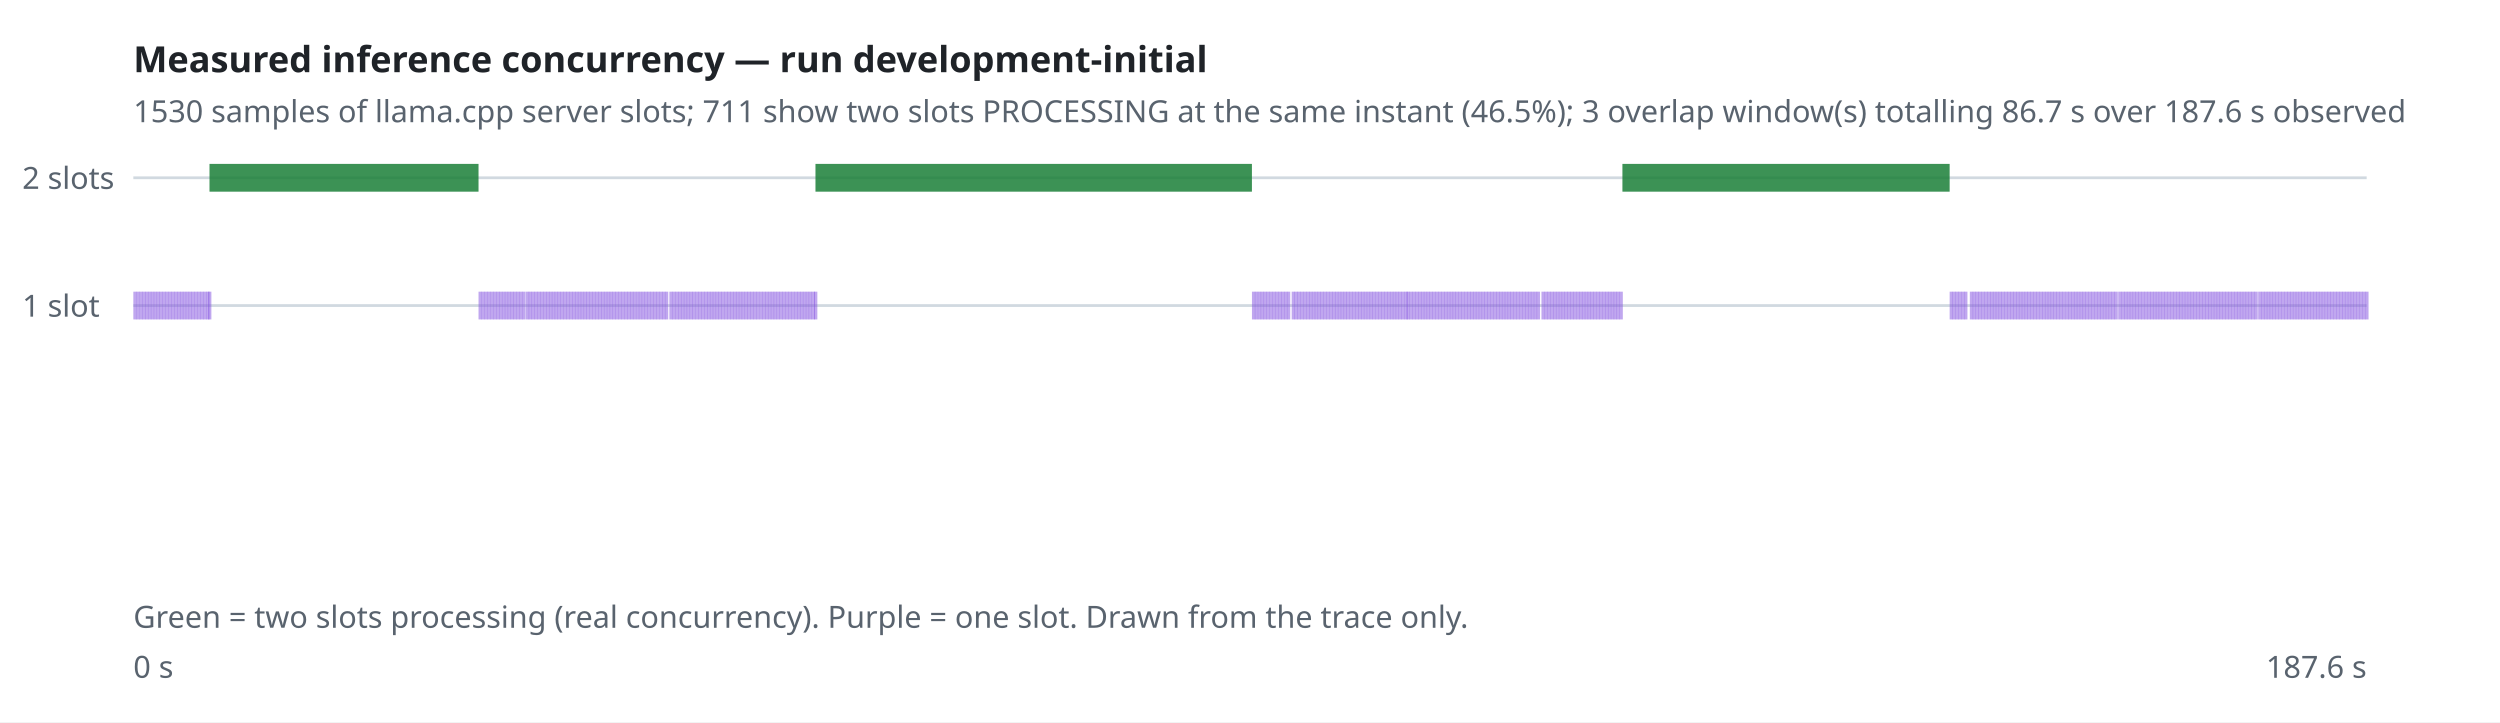
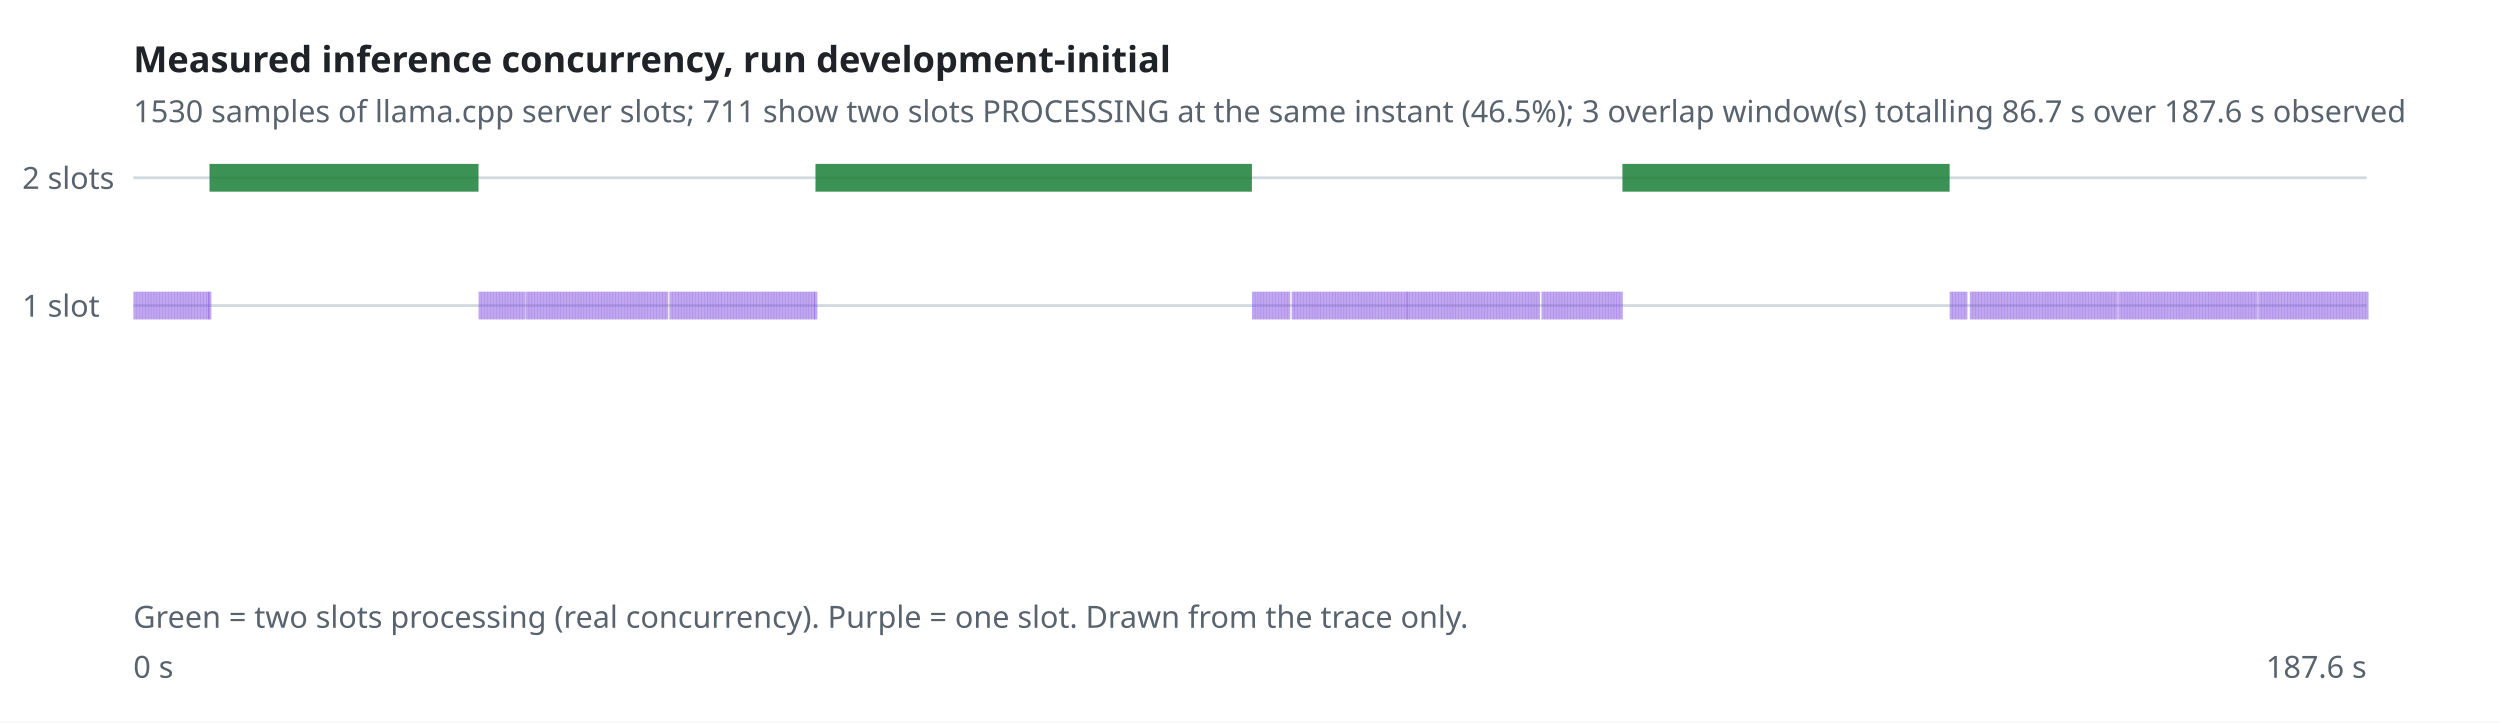
<svg xmlns="http://www.w3.org/2000/svg" viewBox="0 0 900 260" width="900" height="260" role="img" aria-label="Measured inference concurrency">
  <style>text{font:13px ui-sans-serif,system-ui,sans-serif;fill:#1f2328}.s{font-size:11px;fill:#59636e}.k{font-weight:600}</style>
  <rect width="900" height="260" fill="#ffffff" />
-   <text x="48" y="26" class="k">Measured inference concurrency — run development-initial</text>
+   <text x="48" y="26" class="k">Measured inference concurrency, run development-initial</text>
  <text x="48" y="44" class="s">1530 samples of llama.cpp server slots; 711 show two slots PROCESSING at the same instant (46.5%); 3 overlap window(s) totalling 86.7 s over 187.6 s observed</text>
  <line x1="48" y1="110" x2="852" y2="110" stroke="#d1d9e0" />
  <text x="8" y="114" class="s">1 slot</text>
  <line x1="48" y1="64" x2="852" y2="64" stroke="#d1d9e0" />
  <text x="8" y="68" class="s">2 slots</text>
  <rect x="75.42" y="59" width="96.85" height="10" fill="#1a7f37" opacity="0.85" />
  <rect x="293.57" y="59" width="157.12" height="10" fill="#1a7f37" opacity="0.85" />
  <rect x="584.07" y="59" width="117.80" height="10" fill="#1a7f37" opacity="0.85" />
  <rect x="48.00" y="105" width="1.2" height="10" fill="#8250df" opacity="0.5" />
  <rect x="49.06" y="105" width="1.2" height="10" fill="#8250df" opacity="0.5" />
  <rect x="50.13" y="105" width="1.2" height="10" fill="#8250df" opacity="0.5" />
  <rect x="51.17" y="105" width="1.2" height="10" fill="#8250df" opacity="0.5" />
  <rect x="52.21" y="105" width="1.2" height="10" fill="#8250df" opacity="0.5" />
  <rect x="53.26" y="105" width="1.2" height="10" fill="#8250df" opacity="0.5" />
  <rect x="54.31" y="105" width="1.2" height="10" fill="#8250df" opacity="0.5" />
  <rect x="55.35" y="105" width="1.2" height="10" fill="#8250df" opacity="0.5" />
  <rect x="56.40" y="105" width="1.2" height="10" fill="#8250df" opacity="0.5" />
  <rect x="57.45" y="105" width="1.2" height="10" fill="#8250df" opacity="0.5" />
  <rect x="58.51" y="105" width="1.2" height="10" fill="#8250df" opacity="0.5" />
  <rect x="59.56" y="105" width="1.2" height="10" fill="#8250df" opacity="0.5" />
  <rect x="60.61" y="105" width="1.2" height="10" fill="#8250df" opacity="0.5" />
  <rect x="61.65" y="105" width="1.2" height="10" fill="#8250df" opacity="0.5" />
  <rect x="62.69" y="105" width="1.2" height="10" fill="#8250df" opacity="0.5" />
  <rect x="63.74" y="105" width="1.2" height="10" fill="#8250df" opacity="0.5" />
  <rect x="64.79" y="105" width="1.2" height="10" fill="#8250df" opacity="0.5" />
  <rect x="65.83" y="105" width="1.2" height="10" fill="#8250df" opacity="0.5" />
  <rect x="66.88" y="105" width="1.2" height="10" fill="#8250df" opacity="0.5" />
  <rect x="67.93" y="105" width="1.2" height="10" fill="#8250df" opacity="0.5" />
  <rect x="68.97" y="105" width="1.2" height="10" fill="#8250df" opacity="0.5" />
  <rect x="70.02" y="105" width="1.2" height="10" fill="#8250df" opacity="0.5" />
  <rect x="71.07" y="105" width="1.2" height="10" fill="#8250df" opacity="0.5" />
  <rect x="72.11" y="105" width="1.2" height="10" fill="#8250df" opacity="0.5" />
  <rect x="73.15" y="105" width="1.2" height="10" fill="#8250df" opacity="0.5" />
  <rect x="74.20" y="105" width="1.2" height="10" fill="#8250df" opacity="0.5" />
  <rect x="74.90" y="105" width="1.2" height="10" fill="#8250df" opacity="0.5" />
  <rect x="172.27" y="105" width="1.2" height="10" fill="#8250df" opacity="0.5" />
  <rect x="173.32" y="105" width="1.2" height="10" fill="#8250df" opacity="0.5" />
  <rect x="174.37" y="105" width="1.2" height="10" fill="#8250df" opacity="0.5" />
  <rect x="175.42" y="105" width="1.2" height="10" fill="#8250df" opacity="0.5" />
  <rect x="176.48" y="105" width="1.2" height="10" fill="#8250df" opacity="0.5" />
  <rect x="177.53" y="105" width="1.2" height="10" fill="#8250df" opacity="0.5" />
  <rect x="178.59" y="105" width="1.2" height="10" fill="#8250df" opacity="0.5" />
  <rect x="179.64" y="105" width="1.2" height="10" fill="#8250df" opacity="0.5" />
  <rect x="180.69" y="105" width="1.2" height="10" fill="#8250df" opacity="0.5" />
  <rect x="181.73" y="105" width="1.2" height="10" fill="#8250df" opacity="0.5" />
  <rect x="182.78" y="105" width="1.2" height="10" fill="#8250df" opacity="0.5" />
  <rect x="183.83" y="105" width="1.2" height="10" fill="#8250df" opacity="0.5" />
  <rect x="184.87" y="105" width="1.2" height="10" fill="#8250df" opacity="0.5" />
  <rect x="185.92" y="105" width="1.2" height="10" fill="#8250df" opacity="0.5" />
  <rect x="186.96" y="105" width="1.2" height="10" fill="#8250df" opacity="0.5" />
  <rect x="188.01" y="105" width="1.2" height="10" fill="#8250df" opacity="0.5" />
  <rect x="189.31" y="105" width="1.2" height="10" fill="#8250df" opacity="0.5" />
  <rect x="190.34" y="105" width="1.2" height="10" fill="#8250df" opacity="0.5" />
  <rect x="191.38" y="105" width="1.2" height="10" fill="#8250df" opacity="0.5" />
  <rect x="192.42" y="105" width="1.2" height="10" fill="#8250df" opacity="0.5" />
  <rect x="193.46" y="105" width="1.2" height="10" fill="#8250df" opacity="0.5" />
  <rect x="194.50" y="105" width="1.2" height="10" fill="#8250df" opacity="0.5" />
  <rect x="195.54" y="105" width="1.2" height="10" fill="#8250df" opacity="0.5" />
  <rect x="196.58" y="105" width="1.2" height="10" fill="#8250df" opacity="0.5" />
  <rect x="197.63" y="105" width="1.2" height="10" fill="#8250df" opacity="0.5" />
  <rect x="198.66" y="105" width="1.2" height="10" fill="#8250df" opacity="0.5" />
  <rect x="199.70" y="105" width="1.2" height="10" fill="#8250df" opacity="0.5" />
  <rect x="200.74" y="105" width="1.2" height="10" fill="#8250df" opacity="0.5" />
  <rect x="201.78" y="105" width="1.2" height="10" fill="#8250df" opacity="0.5" />
  <rect x="202.82" y="105" width="1.2" height="10" fill="#8250df" opacity="0.5" />
  <rect x="203.86" y="105" width="1.2" height="10" fill="#8250df" opacity="0.5" />
  <rect x="204.90" y="105" width="1.2" height="10" fill="#8250df" opacity="0.5" />
  <rect x="205.94" y="105" width="1.2" height="10" fill="#8250df" opacity="0.5" />
  <rect x="206.99" y="105" width="1.2" height="10" fill="#8250df" opacity="0.5" />
  <rect x="208.03" y="105" width="1.2" height="10" fill="#8250df" opacity="0.5" />
  <rect x="209.07" y="105" width="1.2" height="10" fill="#8250df" opacity="0.5" />
  <rect x="210.12" y="105" width="1.2" height="10" fill="#8250df" opacity="0.5" />
  <rect x="211.16" y="105" width="1.2" height="10" fill="#8250df" opacity="0.5" />
  <rect x="212.20" y="105" width="1.2" height="10" fill="#8250df" opacity="0.5" />
  <rect x="213.24" y="105" width="1.2" height="10" fill="#8250df" opacity="0.5" />
  <rect x="214.29" y="105" width="1.2" height="10" fill="#8250df" opacity="0.5" />
  <rect x="215.33" y="105" width="1.2" height="10" fill="#8250df" opacity="0.5" />
  <rect x="216.37" y="105" width="1.2" height="10" fill="#8250df" opacity="0.5" />
  <rect x="217.41" y="105" width="1.2" height="10" fill="#8250df" opacity="0.5" />
  <rect x="218.45" y="105" width="1.2" height="10" fill="#8250df" opacity="0.5" />
  <rect x="219.49" y="105" width="1.2" height="10" fill="#8250df" opacity="0.5" />
  <rect x="220.54" y="105" width="1.2" height="10" fill="#8250df" opacity="0.5" />
  <rect x="221.58" y="105" width="1.2" height="10" fill="#8250df" opacity="0.5" />
  <rect x="222.62" y="105" width="1.2" height="10" fill="#8250df" opacity="0.5" />
  <rect x="223.67" y="105" width="1.2" height="10" fill="#8250df" opacity="0.5" />
  <rect x="224.72" y="105" width="1.2" height="10" fill="#8250df" opacity="0.5" />
  <rect x="225.76" y="105" width="1.2" height="10" fill="#8250df" opacity="0.5" />
  <rect x="226.81" y="105" width="1.2" height="10" fill="#8250df" opacity="0.5" />
  <rect x="227.85" y="105" width="1.2" height="10" fill="#8250df" opacity="0.5" />
  <rect x="228.93" y="105" width="1.2" height="10" fill="#8250df" opacity="0.5" />
  <rect x="229.97" y="105" width="1.2" height="10" fill="#8250df" opacity="0.5" />
  <rect x="231.02" y="105" width="1.2" height="10" fill="#8250df" opacity="0.5" />
  <rect x="232.06" y="105" width="1.2" height="10" fill="#8250df" opacity="0.5" />
  <rect x="233.11" y="105" width="1.2" height="10" fill="#8250df" opacity="0.5" />
  <rect x="234.16" y="105" width="1.2" height="10" fill="#8250df" opacity="0.5" />
  <rect x="235.20" y="105" width="1.2" height="10" fill="#8250df" opacity="0.5" />
  <rect x="236.24" y="105" width="1.2" height="10" fill="#8250df" opacity="0.5" />
  <rect x="237.29" y="105" width="1.2" height="10" fill="#8250df" opacity="0.5" />
  <rect x="238.33" y="105" width="1.2" height="10" fill="#8250df" opacity="0.5" />
  <rect x="239.37" y="105" width="1.2" height="10" fill="#8250df" opacity="0.5" />
  <rect x="240.97" y="105" width="1.2" height="10" fill="#8250df" opacity="0.5" />
  <rect x="242.01" y="105" width="1.2" height="10" fill="#8250df" opacity="0.5" />
  <rect x="243.06" y="105" width="1.2" height="10" fill="#8250df" opacity="0.5" />
  <rect x="244.10" y="105" width="1.2" height="10" fill="#8250df" opacity="0.5" />
  <rect x="245.14" y="105" width="1.2" height="10" fill="#8250df" opacity="0.5" />
  <rect x="246.18" y="105" width="1.2" height="10" fill="#8250df" opacity="0.5" />
  <rect x="247.22" y="105" width="1.2" height="10" fill="#8250df" opacity="0.5" />
  <rect x="248.27" y="105" width="1.2" height="10" fill="#8250df" opacity="0.5" />
  <rect x="249.30" y="105" width="1.2" height="10" fill="#8250df" opacity="0.5" />
  <rect x="250.36" y="105" width="1.2" height="10" fill="#8250df" opacity="0.5" />
  <rect x="251.40" y="105" width="1.2" height="10" fill="#8250df" opacity="0.5" />
  <rect x="252.44" y="105" width="1.2" height="10" fill="#8250df" opacity="0.5" />
  <rect x="253.48" y="105" width="1.2" height="10" fill="#8250df" opacity="0.5" />
  <rect x="254.52" y="105" width="1.2" height="10" fill="#8250df" opacity="0.5" />
  <rect x="255.56" y="105" width="1.2" height="10" fill="#8250df" opacity="0.5" />
  <rect x="256.60" y="105" width="1.2" height="10" fill="#8250df" opacity="0.5" />
  <rect x="257.65" y="105" width="1.2" height="10" fill="#8250df" opacity="0.5" />
  <rect x="258.69" y="105" width="1.2" height="10" fill="#8250df" opacity="0.5" />
  <rect x="259.73" y="105" width="1.2" height="10" fill="#8250df" opacity="0.5" />
  <rect x="260.78" y="105" width="1.2" height="10" fill="#8250df" opacity="0.5" />
  <rect x="261.82" y="105" width="1.2" height="10" fill="#8250df" opacity="0.5" />
  <rect x="262.86" y="105" width="1.2" height="10" fill="#8250df" opacity="0.5" />
  <rect x="263.90" y="105" width="1.2" height="10" fill="#8250df" opacity="0.5" />
  <rect x="264.93" y="105" width="1.2" height="10" fill="#8250df" opacity="0.5" />
  <rect x="265.98" y="105" width="1.2" height="10" fill="#8250df" opacity="0.5" />
  <rect x="267.02" y="105" width="1.2" height="10" fill="#8250df" opacity="0.5" />
  <rect x="268.07" y="105" width="1.2" height="10" fill="#8250df" opacity="0.5" />
  <rect x="269.11" y="105" width="1.2" height="10" fill="#8250df" opacity="0.5" />
  <rect x="270.15" y="105" width="1.2" height="10" fill="#8250df" opacity="0.5" />
  <rect x="271.19" y="105" width="1.2" height="10" fill="#8250df" opacity="0.5" />
  <rect x="272.23" y="105" width="1.2" height="10" fill="#8250df" opacity="0.5" />
  <rect x="273.31" y="105" width="1.2" height="10" fill="#8250df" opacity="0.5" />
  <rect x="274.36" y="105" width="1.2" height="10" fill="#8250df" opacity="0.5" />
  <rect x="275.41" y="105" width="1.2" height="10" fill="#8250df" opacity="0.5" />
  <rect x="276.45" y="105" width="1.2" height="10" fill="#8250df" opacity="0.5" />
  <rect x="277.50" y="105" width="1.2" height="10" fill="#8250df" opacity="0.5" />
  <rect x="278.54" y="105" width="1.2" height="10" fill="#8250df" opacity="0.5" />
  <rect x="279.59" y="105" width="1.2" height="10" fill="#8250df" opacity="0.5" />
  <rect x="280.64" y="105" width="1.2" height="10" fill="#8250df" opacity="0.5" />
  <rect x="281.68" y="105" width="1.2" height="10" fill="#8250df" opacity="0.5" />
  <rect x="282.73" y="105" width="1.2" height="10" fill="#8250df" opacity="0.5" />
  <rect x="283.78" y="105" width="1.2" height="10" fill="#8250df" opacity="0.5" />
  <rect x="284.83" y="105" width="1.2" height="10" fill="#8250df" opacity="0.5" />
  <rect x="285.89" y="105" width="1.2" height="10" fill="#8250df" opacity="0.5" />
  <rect x="286.94" y="105" width="1.2" height="10" fill="#8250df" opacity="0.5" />
  <rect x="287.99" y="105" width="1.2" height="10" fill="#8250df" opacity="0.5" />
  <rect x="289.04" y="105" width="1.2" height="10" fill="#8250df" opacity="0.5" />
  <rect x="290.09" y="105" width="1.2" height="10" fill="#8250df" opacity="0.5" />
  <rect x="291.14" y="105" width="1.2" height="10" fill="#8250df" opacity="0.5" />
  <rect x="292.19" y="105" width="1.2" height="10" fill="#8250df" opacity="0.5" />
  <rect x="293.05" y="105" width="1.2" height="10" fill="#8250df" opacity="0.5" />
  <rect x="450.70" y="105" width="1.2" height="10" fill="#8250df" opacity="0.5" />
  <rect x="451.74" y="105" width="1.2" height="10" fill="#8250df" opacity="0.5" />
  <rect x="452.81" y="105" width="1.2" height="10" fill="#8250df" opacity="0.5" />
  <rect x="453.86" y="105" width="1.2" height="10" fill="#8250df" opacity="0.5" />
  <rect x="454.90" y="105" width="1.2" height="10" fill="#8250df" opacity="0.5" />
  <rect x="455.95" y="105" width="1.2" height="10" fill="#8250df" opacity="0.5" />
  <rect x="457.00" y="105" width="1.2" height="10" fill="#8250df" opacity="0.5" />
  <rect x="458.05" y="105" width="1.2" height="10" fill="#8250df" opacity="0.5" />
  <rect x="459.10" y="105" width="1.2" height="10" fill="#8250df" opacity="0.5" />
  <rect x="460.15" y="105" width="1.2" height="10" fill="#8250df" opacity="0.5" />
  <rect x="461.19" y="105" width="1.2" height="10" fill="#8250df" opacity="0.5" />
  <rect x="462.25" y="105" width="1.2" height="10" fill="#8250df" opacity="0.5" />
  <rect x="463.29" y="105" width="1.2" height="10" fill="#8250df" opacity="0.5" />
  <rect x="465.00" y="105" width="1.2" height="10" fill="#8250df" opacity="0.5" />
  <rect x="466.04" y="105" width="1.2" height="10" fill="#8250df" opacity="0.5" />
  <rect x="467.07" y="105" width="1.2" height="10" fill="#8250df" opacity="0.5" />
  <rect x="468.11" y="105" width="1.2" height="10" fill="#8250df" opacity="0.5" />
  <rect x="469.15" y="105" width="1.2" height="10" fill="#8250df" opacity="0.5" />
  <rect x="470.20" y="105" width="1.2" height="10" fill="#8250df" opacity="0.5" />
  <rect x="471.24" y="105" width="1.2" height="10" fill="#8250df" opacity="0.5" />
  <rect x="472.28" y="105" width="1.2" height="10" fill="#8250df" opacity="0.5" />
  <rect x="473.31" y="105" width="1.2" height="10" fill="#8250df" opacity="0.5" />
  <rect x="474.35" y="105" width="1.2" height="10" fill="#8250df" opacity="0.5" />
  <rect x="475.39" y="105" width="1.2" height="10" fill="#8250df" opacity="0.5" />
  <rect x="476.43" y="105" width="1.2" height="10" fill="#8250df" opacity="0.5" />
  <rect x="477.47" y="105" width="1.2" height="10" fill="#8250df" opacity="0.5" />
  <rect x="478.51" y="105" width="1.2" height="10" fill="#8250df" opacity="0.5" />
  <rect x="479.55" y="105" width="1.2" height="10" fill="#8250df" opacity="0.5" />
  <rect x="480.59" y="105" width="1.2" height="10" fill="#8250df" opacity="0.5" />
  <rect x="481.63" y="105" width="1.2" height="10" fill="#8250df" opacity="0.5" />
  <rect x="482.67" y="105" width="1.2" height="10" fill="#8250df" opacity="0.5" />
  <rect x="483.71" y="105" width="1.2" height="10" fill="#8250df" opacity="0.5" />
  <rect x="484.74" y="105" width="1.2" height="10" fill="#8250df" opacity="0.5" />
  <rect x="485.79" y="105" width="1.2" height="10" fill="#8250df" opacity="0.5" />
  <rect x="486.83" y="105" width="1.2" height="10" fill="#8250df" opacity="0.5" />
  <rect x="487.87" y="105" width="1.2" height="10" fill="#8250df" opacity="0.5" />
  <rect x="488.91" y="105" width="1.2" height="10" fill="#8250df" opacity="0.5" />
  <rect x="489.95" y="105" width="1.2" height="10" fill="#8250df" opacity="0.5" />
  <rect x="490.99" y="105" width="1.2" height="10" fill="#8250df" opacity="0.5" />
  <rect x="492.04" y="105" width="1.2" height="10" fill="#8250df" opacity="0.5" />
  <rect x="493.07" y="105" width="1.2" height="10" fill="#8250df" opacity="0.5" />
  <rect x="494.11" y="105" width="1.2" height="10" fill="#8250df" opacity="0.5" />
  <rect x="495.16" y="105" width="1.2" height="10" fill="#8250df" opacity="0.5" />
  <rect x="496.20" y="105" width="1.2" height="10" fill="#8250df" opacity="0.5" />
  <rect x="497.24" y="105" width="1.2" height="10" fill="#8250df" opacity="0.5" />
  <rect x="498.28" y="105" width="1.2" height="10" fill="#8250df" opacity="0.5" />
  <rect x="499.33" y="105" width="1.2" height="10" fill="#8250df" opacity="0.5" />
  <rect x="500.38" y="105" width="1.2" height="10" fill="#8250df" opacity="0.5" />
  <rect x="501.42" y="105" width="1.2" height="10" fill="#8250df" opacity="0.5" />
  <rect x="502.46" y="105" width="1.2" height="10" fill="#8250df" opacity="0.5" />
  <rect x="503.50" y="105" width="1.2" height="10" fill="#8250df" opacity="0.5" />
  <rect x="504.54" y="105" width="1.2" height="10" fill="#8250df" opacity="0.5" />
  <rect x="505.59" y="105" width="1.2" height="10" fill="#8250df" opacity="0.5" />
  <rect x="506.35" y="105" width="1.2" height="10" fill="#8250df" opacity="0.5" />
  <rect x="507.38" y="105" width="1.2" height="10" fill="#8250df" opacity="0.5" />
  <rect x="508.42" y="105" width="1.2" height="10" fill="#8250df" opacity="0.5" />
  <rect x="509.46" y="105" width="1.2" height="10" fill="#8250df" opacity="0.5" />
  <rect x="510.50" y="105" width="1.2" height="10" fill="#8250df" opacity="0.5" />
  <rect x="511.54" y="105" width="1.2" height="10" fill="#8250df" opacity="0.5" />
  <rect x="512.57" y="105" width="1.2" height="10" fill="#8250df" opacity="0.5" />
  <rect x="513.61" y="105" width="1.2" height="10" fill="#8250df" opacity="0.5" />
  <rect x="514.65" y="105" width="1.2" height="10" fill="#8250df" opacity="0.5" />
  <rect x="515.69" y="105" width="1.2" height="10" fill="#8250df" opacity="0.5" />
  <rect x="516.73" y="105" width="1.2" height="10" fill="#8250df" opacity="0.5" />
  <rect x="517.77" y="105" width="1.2" height="10" fill="#8250df" opacity="0.5" />
  <rect x="518.81" y="105" width="1.2" height="10" fill="#8250df" opacity="0.5" />
  <rect x="519.85" y="105" width="1.2" height="10" fill="#8250df" opacity="0.5" />
  <rect x="520.89" y="105" width="1.2" height="10" fill="#8250df" opacity="0.5" />
  <rect x="521.93" y="105" width="1.2" height="10" fill="#8250df" opacity="0.5" />
  <rect x="522.97" y="105" width="1.2" height="10" fill="#8250df" opacity="0.5" />
  <rect x="524.01" y="105" width="1.2" height="10" fill="#8250df" opacity="0.5" />
  <rect x="525.07" y="105" width="1.2" height="10" fill="#8250df" opacity="0.5" />
  <rect x="526.11" y="105" width="1.2" height="10" fill="#8250df" opacity="0.5" />
  <rect x="527.16" y="105" width="1.2" height="10" fill="#8250df" opacity="0.5" />
  <rect x="528.20" y="105" width="1.2" height="10" fill="#8250df" opacity="0.5" />
  <rect x="529.23" y="105" width="1.2" height="10" fill="#8250df" opacity="0.5" />
  <rect x="530.27" y="105" width="1.2" height="10" fill="#8250df" opacity="0.5" />
  <rect x="531.31" y="105" width="1.2" height="10" fill="#8250df" opacity="0.5" />
  <rect x="532.36" y="105" width="1.2" height="10" fill="#8250df" opacity="0.5" />
  <rect x="533.40" y="105" width="1.2" height="10" fill="#8250df" opacity="0.5" />
  <rect x="534.44" y="105" width="1.2" height="10" fill="#8250df" opacity="0.5" />
  <rect x="535.47" y="105" width="1.2" height="10" fill="#8250df" opacity="0.5" />
  <rect x="536.51" y="105" width="1.2" height="10" fill="#8250df" opacity="0.5" />
  <rect x="537.55" y="105" width="1.2" height="10" fill="#8250df" opacity="0.5" />
  <rect x="538.59" y="105" width="1.2" height="10" fill="#8250df" opacity="0.5" />
  <rect x="539.64" y="105" width="1.2" height="10" fill="#8250df" opacity="0.5" />
  <rect x="540.68" y="105" width="1.2" height="10" fill="#8250df" opacity="0.5" />
  <rect x="541.72" y="105" width="1.2" height="10" fill="#8250df" opacity="0.5" />
  <rect x="542.76" y="105" width="1.2" height="10" fill="#8250df" opacity="0.5" />
  <rect x="543.80" y="105" width="1.2" height="10" fill="#8250df" opacity="0.5" />
  <rect x="544.85" y="105" width="1.2" height="10" fill="#8250df" opacity="0.5" />
  <rect x="545.89" y="105" width="1.2" height="10" fill="#8250df" opacity="0.5" />
  <rect x="546.94" y="105" width="1.2" height="10" fill="#8250df" opacity="0.5" />
  <rect x="547.98" y="105" width="1.2" height="10" fill="#8250df" opacity="0.5" />
  <rect x="549.02" y="105" width="1.2" height="10" fill="#8250df" opacity="0.5" />
  <rect x="550.06" y="105" width="1.2" height="10" fill="#8250df" opacity="0.5" />
  <rect x="551.11" y="105" width="1.2" height="10" fill="#8250df" opacity="0.5" />
  <rect x="552.17" y="105" width="1.2" height="10" fill="#8250df" opacity="0.5" />
  <rect x="553.21" y="105" width="1.2" height="10" fill="#8250df" opacity="0.5" />
  <rect x="554.92" y="105" width="1.2" height="10" fill="#8250df" opacity="0.5" />
  <rect x="555.97" y="105" width="1.2" height="10" fill="#8250df" opacity="0.5" />
  <rect x="557.01" y="105" width="1.2" height="10" fill="#8250df" opacity="0.5" />
  <rect x="558.05" y="105" width="1.2" height="10" fill="#8250df" opacity="0.5" />
  <rect x="559.09" y="105" width="1.2" height="10" fill="#8250df" opacity="0.5" />
  <rect x="560.13" y="105" width="1.2" height="10" fill="#8250df" opacity="0.5" />
  <rect x="561.17" y="105" width="1.2" height="10" fill="#8250df" opacity="0.5" />
  <rect x="562.21" y="105" width="1.2" height="10" fill="#8250df" opacity="0.5" />
  <rect x="563.25" y="105" width="1.2" height="10" fill="#8250df" opacity="0.5" />
  <rect x="564.29" y="105" width="1.2" height="10" fill="#8250df" opacity="0.5" />
  <rect x="565.32" y="105" width="1.2" height="10" fill="#8250df" opacity="0.5" />
  <rect x="566.36" y="105" width="1.2" height="10" fill="#8250df" opacity="0.5" />
  <rect x="567.42" y="105" width="1.2" height="10" fill="#8250df" opacity="0.5" />
  <rect x="568.46" y="105" width="1.2" height="10" fill="#8250df" opacity="0.5" />
  <rect x="569.49" y="105" width="1.2" height="10" fill="#8250df" opacity="0.5" />
  <rect x="570.53" y="105" width="1.2" height="10" fill="#8250df" opacity="0.5" />
  <rect x="571.57" y="105" width="1.2" height="10" fill="#8250df" opacity="0.5" />
  <rect x="572.61" y="105" width="1.2" height="10" fill="#8250df" opacity="0.5" />
  <rect x="573.65" y="105" width="1.2" height="10" fill="#8250df" opacity="0.5" />
  <rect x="574.70" y="105" width="1.2" height="10" fill="#8250df" opacity="0.5" />
  <rect x="575.73" y="105" width="1.2" height="10" fill="#8250df" opacity="0.5" />
  <rect x="576.78" y="105" width="1.2" height="10" fill="#8250df" opacity="0.5" />
  <rect x="577.82" y="105" width="1.2" height="10" fill="#8250df" opacity="0.5" />
  <rect x="578.85" y="105" width="1.2" height="10" fill="#8250df" opacity="0.5" />
  <rect x="579.90" y="105" width="1.2" height="10" fill="#8250df" opacity="0.5" />
  <rect x="580.94" y="105" width="1.2" height="10" fill="#8250df" opacity="0.5" />
  <rect x="581.97" y="105" width="1.2" height="10" fill="#8250df" opacity="0.5" />
  <rect x="583.02" y="105" width="1.2" height="10" fill="#8250df" opacity="0.5" />
  <rect x="701.87" y="105" width="1.2" height="10" fill="#8250df" opacity="0.5" />
  <rect x="702.91" y="105" width="1.2" height="10" fill="#8250df" opacity="0.5" />
  <rect x="703.95" y="105" width="1.2" height="10" fill="#8250df" opacity="0.5" />
  <rect x="704.99" y="105" width="1.2" height="10" fill="#8250df" opacity="0.5" />
  <rect x="706.04" y="105" width="1.2" height="10" fill="#8250df" opacity="0.5" />
  <rect x="707.08" y="105" width="1.2" height="10" fill="#8250df" opacity="0.5" />
  <rect x="709.14" y="105" width="1.2" height="10" fill="#8250df" opacity="0.5" />
  <rect x="710.18" y="105" width="1.2" height="10" fill="#8250df" opacity="0.5" />
  <rect x="711.22" y="105" width="1.2" height="10" fill="#8250df" opacity="0.5" />
  <rect x="712.25" y="105" width="1.2" height="10" fill="#8250df" opacity="0.5" />
  <rect x="713.29" y="105" width="1.2" height="10" fill="#8250df" opacity="0.5" />
  <rect x="714.33" y="105" width="1.2" height="10" fill="#8250df" opacity="0.5" />
  <rect x="715.37" y="105" width="1.2" height="10" fill="#8250df" opacity="0.5" />
  <rect x="716.41" y="105" width="1.2" height="10" fill="#8250df" opacity="0.5" />
  <rect x="717.44" y="105" width="1.2" height="10" fill="#8250df" opacity="0.5" />
  <rect x="718.48" y="105" width="1.2" height="10" fill="#8250df" opacity="0.5" />
  <rect x="719.52" y="105" width="1.2" height="10" fill="#8250df" opacity="0.5" />
  <rect x="720.56" y="105" width="1.2" height="10" fill="#8250df" opacity="0.5" />
  <rect x="721.60" y="105" width="1.2" height="10" fill="#8250df" opacity="0.5" />
  <rect x="722.64" y="105" width="1.2" height="10" fill="#8250df" opacity="0.5" />
  <rect x="723.68" y="105" width="1.2" height="10" fill="#8250df" opacity="0.5" />
  <rect x="724.71" y="105" width="1.2" height="10" fill="#8250df" opacity="0.5" />
  <rect x="725.76" y="105" width="1.2" height="10" fill="#8250df" opacity="0.5" />
  <rect x="726.80" y="105" width="1.2" height="10" fill="#8250df" opacity="0.5" />
  <rect x="727.84" y="105" width="1.2" height="10" fill="#8250df" opacity="0.5" />
  <rect x="728.88" y="105" width="1.2" height="10" fill="#8250df" opacity="0.5" />
  <rect x="729.92" y="105" width="1.2" height="10" fill="#8250df" opacity="0.5" />
  <rect x="730.96" y="105" width="1.2" height="10" fill="#8250df" opacity="0.5" />
  <rect x="732.00" y="105" width="1.2" height="10" fill="#8250df" opacity="0.5" />
  <rect x="733.04" y="105" width="1.2" height="10" fill="#8250df" opacity="0.5" />
  <rect x="734.09" y="105" width="1.2" height="10" fill="#8250df" opacity="0.5" />
  <rect x="735.13" y="105" width="1.2" height="10" fill="#8250df" opacity="0.5" />
  <rect x="736.17" y="105" width="1.2" height="10" fill="#8250df" opacity="0.5" />
  <rect x="737.20" y="105" width="1.2" height="10" fill="#8250df" opacity="0.5" />
  <rect x="738.24" y="105" width="1.2" height="10" fill="#8250df" opacity="0.5" />
  <rect x="739.29" y="105" width="1.2" height="10" fill="#8250df" opacity="0.5" />
  <rect x="740.33" y="105" width="1.2" height="10" fill="#8250df" opacity="0.5" />
  <rect x="741.37" y="105" width="1.2" height="10" fill="#8250df" opacity="0.5" />
  <rect x="742.41" y="105" width="1.2" height="10" fill="#8250df" opacity="0.5" />
  <rect x="743.49" y="105" width="1.2" height="10" fill="#8250df" opacity="0.5" />
  <rect x="744.53" y="105" width="1.2" height="10" fill="#8250df" opacity="0.5" />
  <rect x="745.58" y="105" width="1.2" height="10" fill="#8250df" opacity="0.5" />
  <rect x="746.62" y="105" width="1.2" height="10" fill="#8250df" opacity="0.5" />
  <rect x="747.66" y="105" width="1.2" height="10" fill="#8250df" opacity="0.5" />
  <rect x="748.71" y="105" width="1.2" height="10" fill="#8250df" opacity="0.5" />
  <rect x="749.74" y="105" width="1.2" height="10" fill="#8250df" opacity="0.5" />
  <rect x="750.78" y="105" width="1.2" height="10" fill="#8250df" opacity="0.5" />
  <rect x="751.83" y="105" width="1.2" height="10" fill="#8250df" opacity="0.5" />
  <rect x="752.87" y="105" width="1.2" height="10" fill="#8250df" opacity="0.5" />
  <rect x="753.91" y="105" width="1.2" height="10" fill="#8250df" opacity="0.5" />
  <rect x="754.96" y="105" width="1.2" height="10" fill="#8250df" opacity="0.5" />
  <rect x="755.99" y="105" width="1.2" height="10" fill="#8250df" opacity="0.5" />
  <rect x="757.04" y="105" width="1.2" height="10" fill="#8250df" opacity="0.5" />
  <rect x="758.08" y="105" width="1.2" height="10" fill="#8250df" opacity="0.5" />
  <rect x="759.13" y="105" width="1.2" height="10" fill="#8250df" opacity="0.5" />
  <rect x="760.18" y="105" width="1.2" height="10" fill="#8250df" opacity="0.5" />
  <rect x="761.21" y="105" width="1.2" height="10" fill="#8250df" opacity="0.5" />
  <rect x="762.55" y="105" width="1.2" height="10" fill="#8250df" opacity="0.5" />
  <rect x="763.60" y="105" width="1.2" height="10" fill="#8250df" opacity="0.5" />
  <rect x="764.64" y="105" width="1.2" height="10" fill="#8250df" opacity="0.5" />
  <rect x="765.68" y="105" width="1.2" height="10" fill="#8250df" opacity="0.5" />
  <rect x="766.72" y="105" width="1.2" height="10" fill="#8250df" opacity="0.5" />
  <rect x="767.77" y="105" width="1.2" height="10" fill="#8250df" opacity="0.5" />
  <rect x="768.81" y="105" width="1.2" height="10" fill="#8250df" opacity="0.5" />
  <rect x="769.85" y="105" width="1.2" height="10" fill="#8250df" opacity="0.5" />
  <rect x="770.89" y="105" width="1.2" height="10" fill="#8250df" opacity="0.5" />
  <rect x="771.94" y="105" width="1.2" height="10" fill="#8250df" opacity="0.5" />
  <rect x="772.99" y="105" width="1.2" height="10" fill="#8250df" opacity="0.5" />
  <rect x="774.02" y="105" width="1.2" height="10" fill="#8250df" opacity="0.5" />
  <rect x="775.07" y="105" width="1.2" height="10" fill="#8250df" opacity="0.5" />
  <rect x="776.10" y="105" width="1.2" height="10" fill="#8250df" opacity="0.5" />
  <rect x="777.14" y="105" width="1.2" height="10" fill="#8250df" opacity="0.5" />
  <rect x="778.19" y="105" width="1.2" height="10" fill="#8250df" opacity="0.5" />
  <rect x="779.22" y="105" width="1.2" height="10" fill="#8250df" opacity="0.5" />
  <rect x="780.27" y="105" width="1.2" height="10" fill="#8250df" opacity="0.5" />
  <rect x="781.32" y="105" width="1.2" height="10" fill="#8250df" opacity="0.5" />
  <rect x="782.36" y="105" width="1.2" height="10" fill="#8250df" opacity="0.5" />
  <rect x="783.40" y="105" width="1.2" height="10" fill="#8250df" opacity="0.5" />
  <rect x="784.43" y="105" width="1.2" height="10" fill="#8250df" opacity="0.5" />
  <rect x="785.48" y="105" width="1.2" height="10" fill="#8250df" opacity="0.5" />
  <rect x="786.53" y="105" width="1.2" height="10" fill="#8250df" opacity="0.5" />
  <rect x="787.59" y="105" width="1.2" height="10" fill="#8250df" opacity="0.5" />
  <rect x="788.63" y="105" width="1.2" height="10" fill="#8250df" opacity="0.5" />
  <rect x="789.68" y="105" width="1.2" height="10" fill="#8250df" opacity="0.5" />
  <rect x="790.72" y="105" width="1.2" height="10" fill="#8250df" opacity="0.5" />
  <rect x="791.76" y="105" width="1.2" height="10" fill="#8250df" opacity="0.5" />
  <rect x="792.80" y="105" width="1.2" height="10" fill="#8250df" opacity="0.5" />
  <rect x="793.84" y="105" width="1.2" height="10" fill="#8250df" opacity="0.5" />
  <rect x="794.88" y="105" width="1.2" height="10" fill="#8250df" opacity="0.5" />
  <rect x="795.93" y="105" width="1.2" height="10" fill="#8250df" opacity="0.5" />
  <rect x="796.98" y="105" width="1.2" height="10" fill="#8250df" opacity="0.5" />
  <rect x="798.02" y="105" width="1.2" height="10" fill="#8250df" opacity="0.5" />
  <rect x="799.05" y="105" width="1.2" height="10" fill="#8250df" opacity="0.5" />
  <rect x="800.10" y="105" width="1.2" height="10" fill="#8250df" opacity="0.5" />
  <rect x="801.14" y="105" width="1.2" height="10" fill="#8250df" opacity="0.5" />
  <rect x="802.18" y="105" width="1.2" height="10" fill="#8250df" opacity="0.5" />
  <rect x="803.22" y="105" width="1.2" height="10" fill="#8250df" opacity="0.5" />
  <rect x="804.27" y="105" width="1.2" height="10" fill="#8250df" opacity="0.5" />
  <rect x="805.31" y="105" width="1.2" height="10" fill="#8250df" opacity="0.5" />
  <rect x="806.35" y="105" width="1.2" height="10" fill="#8250df" opacity="0.5" />
  <rect x="807.40" y="105" width="1.2" height="10" fill="#8250df" opacity="0.5" />
  <rect x="808.44" y="105" width="1.2" height="10" fill="#8250df" opacity="0.5" />
  <rect x="809.51" y="105" width="1.2" height="10" fill="#8250df" opacity="0.5" />
  <rect x="810.55" y="105" width="1.2" height="10" fill="#8250df" opacity="0.5" />
  <rect x="811.59" y="105" width="1.2" height="10" fill="#8250df" opacity="0.5" />
  <rect x="812.94" y="105" width="1.2" height="10" fill="#8250df" opacity="0.5" />
  <rect x="813.98" y="105" width="1.2" height="10" fill="#8250df" opacity="0.5" />
  <rect x="815.02" y="105" width="1.2" height="10" fill="#8250df" opacity="0.5" />
  <rect x="816.06" y="105" width="1.2" height="10" fill="#8250df" opacity="0.5" />
  <rect x="817.10" y="105" width="1.2" height="10" fill="#8250df" opacity="0.5" />
  <rect x="818.14" y="105" width="1.2" height="10" fill="#8250df" opacity="0.5" />
  <rect x="819.19" y="105" width="1.2" height="10" fill="#8250df" opacity="0.5" />
  <rect x="820.23" y="105" width="1.2" height="10" fill="#8250df" opacity="0.5" />
  <rect x="821.27" y="105" width="1.2" height="10" fill="#8250df" opacity="0.5" />
  <rect x="822.31" y="105" width="1.2" height="10" fill="#8250df" opacity="0.5" />
  <rect x="823.35" y="105" width="1.2" height="10" fill="#8250df" opacity="0.5" />
  <rect x="824.39" y="105" width="1.2" height="10" fill="#8250df" opacity="0.5" />
  <rect x="825.44" y="105" width="1.2" height="10" fill="#8250df" opacity="0.5" />
  <rect x="826.48" y="105" width="1.2" height="10" fill="#8250df" opacity="0.5" />
  <rect x="827.52" y="105" width="1.2" height="10" fill="#8250df" opacity="0.5" />
  <rect x="828.57" y="105" width="1.2" height="10" fill="#8250df" opacity="0.5" />
  <rect x="829.61" y="105" width="1.2" height="10" fill="#8250df" opacity="0.5" />
  <rect x="830.64" y="105" width="1.2" height="10" fill="#8250df" opacity="0.5" />
  <rect x="831.68" y="105" width="1.2" height="10" fill="#8250df" opacity="0.5" />
  <rect x="832.72" y="105" width="1.2" height="10" fill="#8250df" opacity="0.5" />
  <rect x="833.76" y="105" width="1.2" height="10" fill="#8250df" opacity="0.5" />
  <rect x="834.80" y="105" width="1.2" height="10" fill="#8250df" opacity="0.5" />
  <rect x="835.84" y="105" width="1.2" height="10" fill="#8250df" opacity="0.5" />
  <rect x="836.90" y="105" width="1.2" height="10" fill="#8250df" opacity="0.5" />
  <rect x="837.94" y="105" width="1.2" height="10" fill="#8250df" opacity="0.5" />
  <rect x="838.97" y="105" width="1.2" height="10" fill="#8250df" opacity="0.5" />
  <rect x="840.02" y="105" width="1.2" height="10" fill="#8250df" opacity="0.5" />
  <rect x="841.05" y="105" width="1.2" height="10" fill="#8250df" opacity="0.5" />
  <rect x="842.09" y="105" width="1.2" height="10" fill="#8250df" opacity="0.5" />
  <rect x="843.13" y="105" width="1.2" height="10" fill="#8250df" opacity="0.5" />
  <rect x="844.17" y="105" width="1.2" height="10" fill="#8250df" opacity="0.5" />
  <rect x="845.22" y="105" width="1.2" height="10" fill="#8250df" opacity="0.5" />
  <rect x="846.25" y="105" width="1.2" height="10" fill="#8250df" opacity="0.5" />
  <rect x="847.29" y="105" width="1.2" height="10" fill="#8250df" opacity="0.5" />
  <rect x="848.34" y="105" width="1.2" height="10" fill="#8250df" opacity="0.5" />
  <rect x="849.39" y="105" width="1.2" height="10" fill="#8250df" opacity="0.5" />
  <rect x="850.43" y="105" width="1.2" height="10" fill="#8250df" opacity="0.5" />
  <rect x="851.48" y="105" width="1.2" height="10" fill="#8250df" opacity="0.5" />
  <text x="48" y="244" class="s">0 s</text>
  <text x="852" y="244" class="s" text-anchor="end">187.6 s</text>
  <text x="48" y="226" class="s">Green = two slots processing (real concurrency). Purple = one slot. Drawn from the trace only.</text>
</svg>
